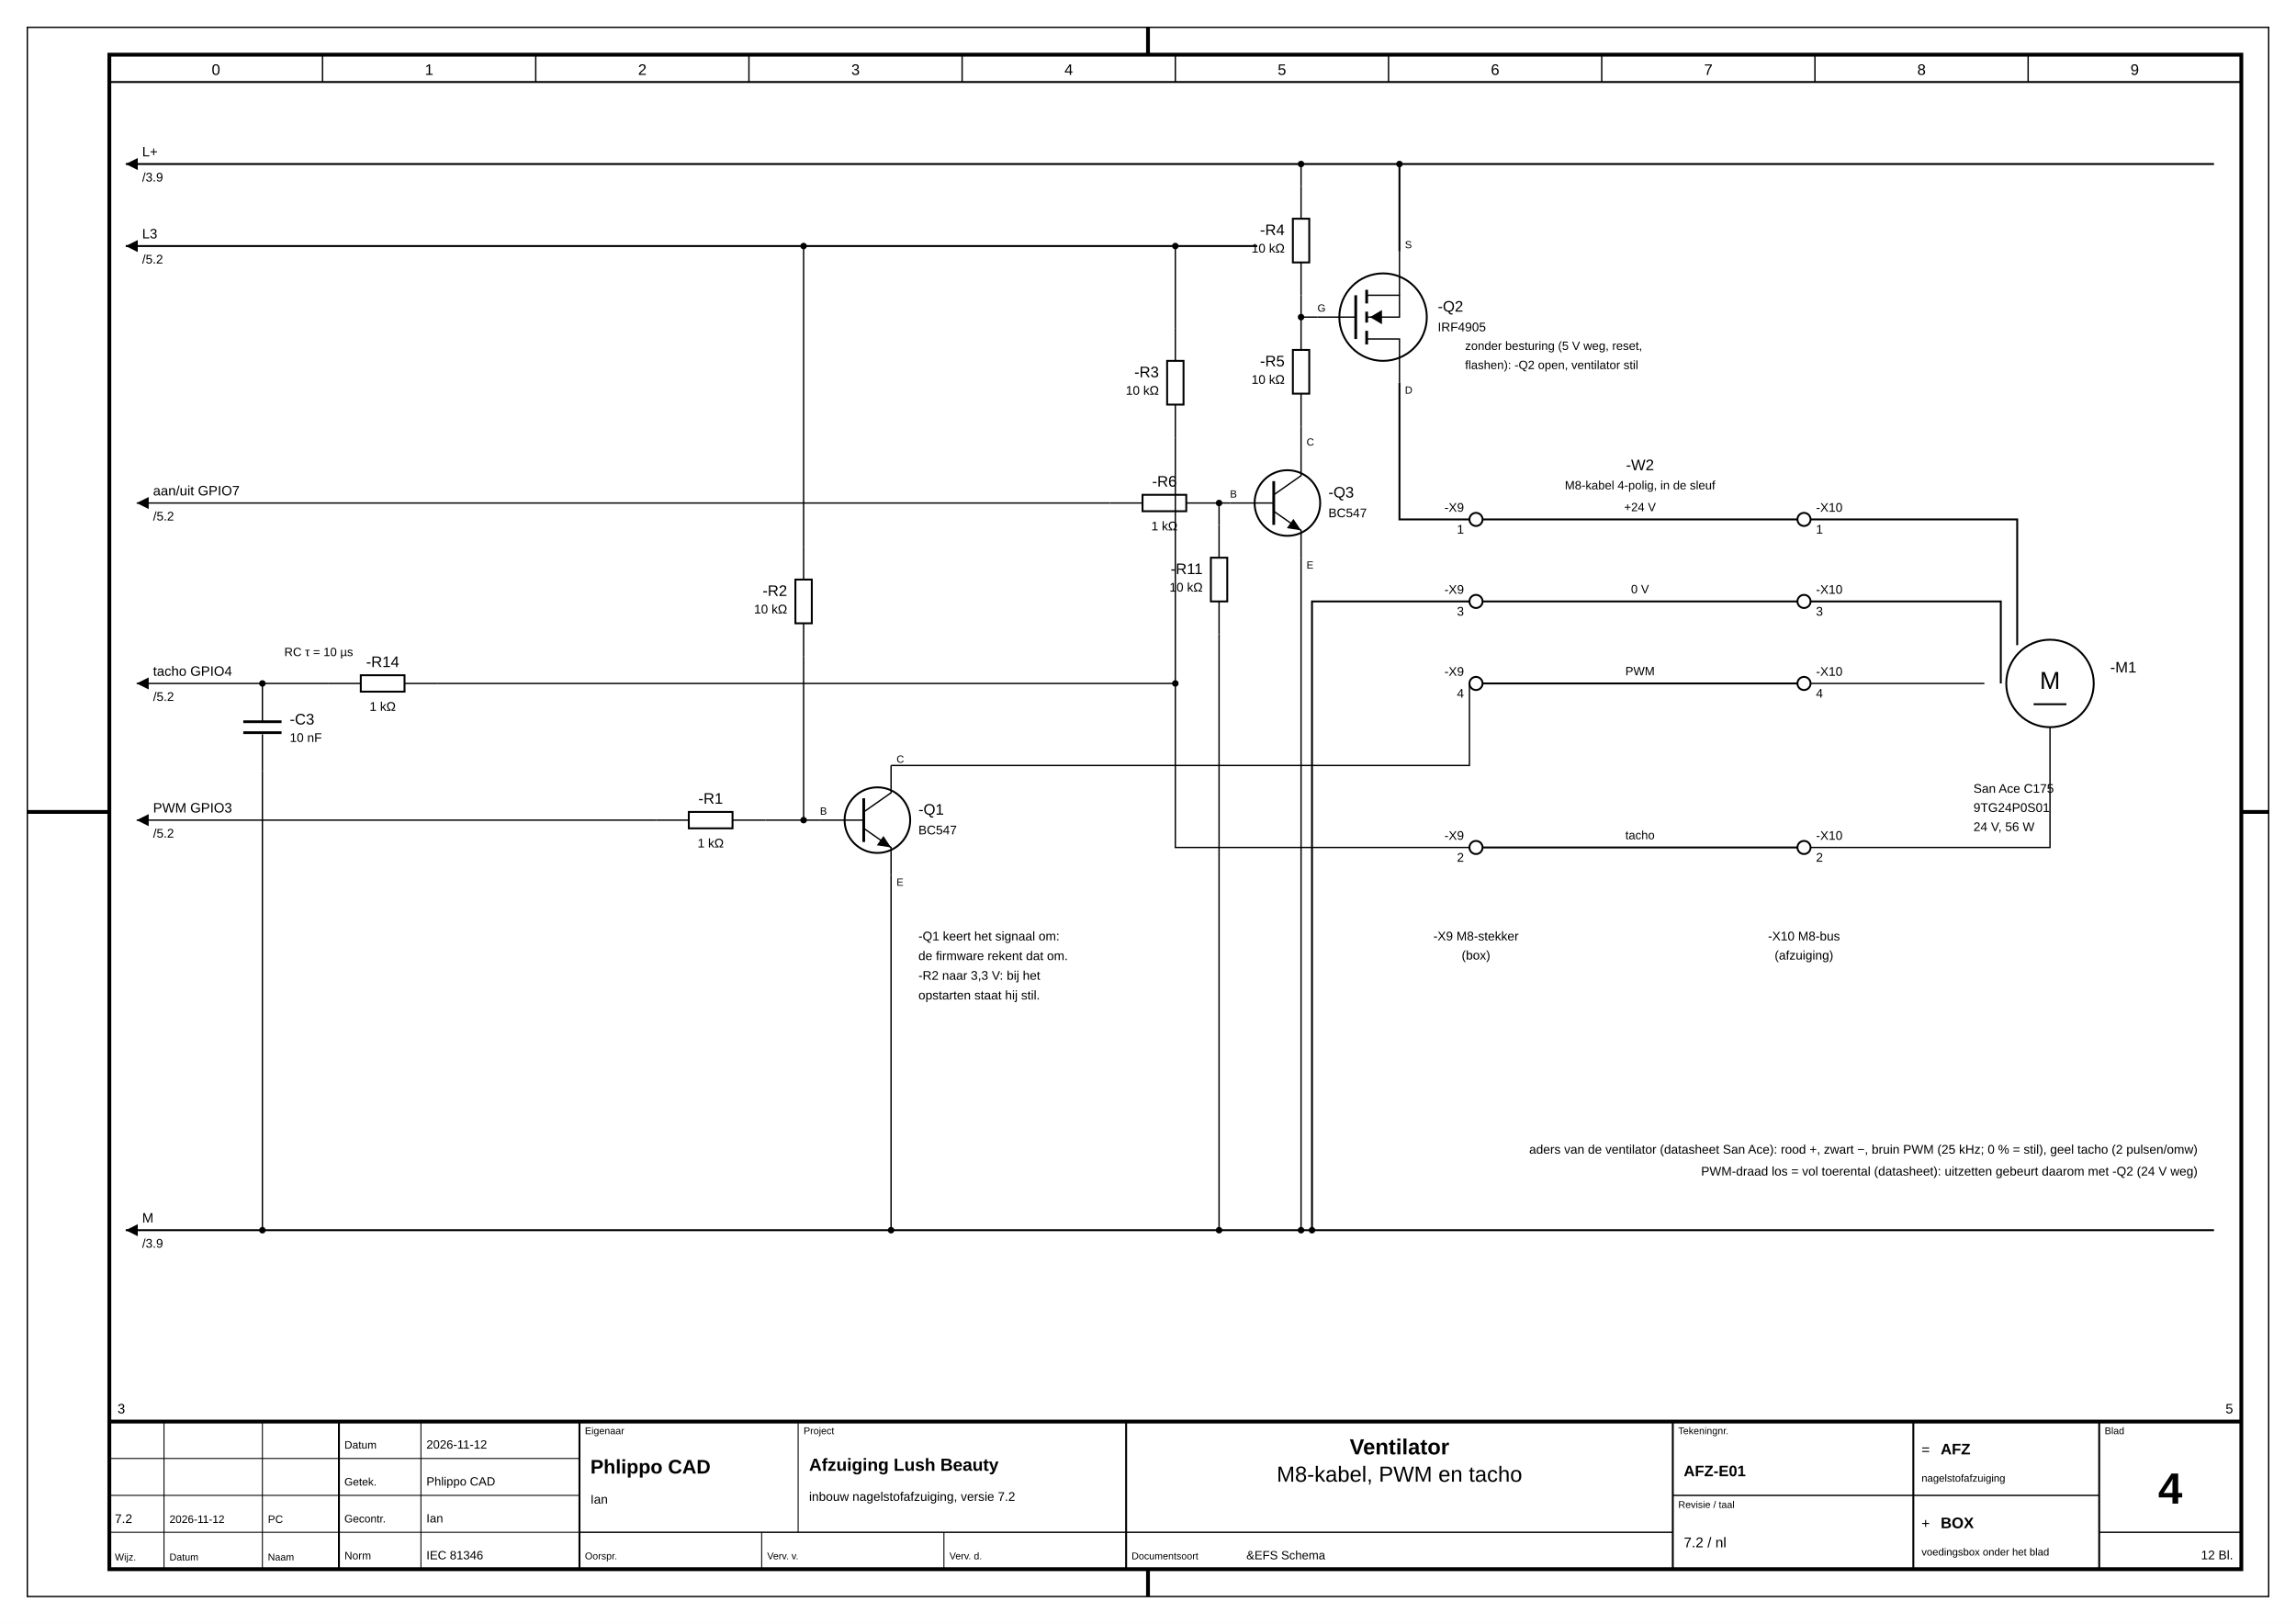
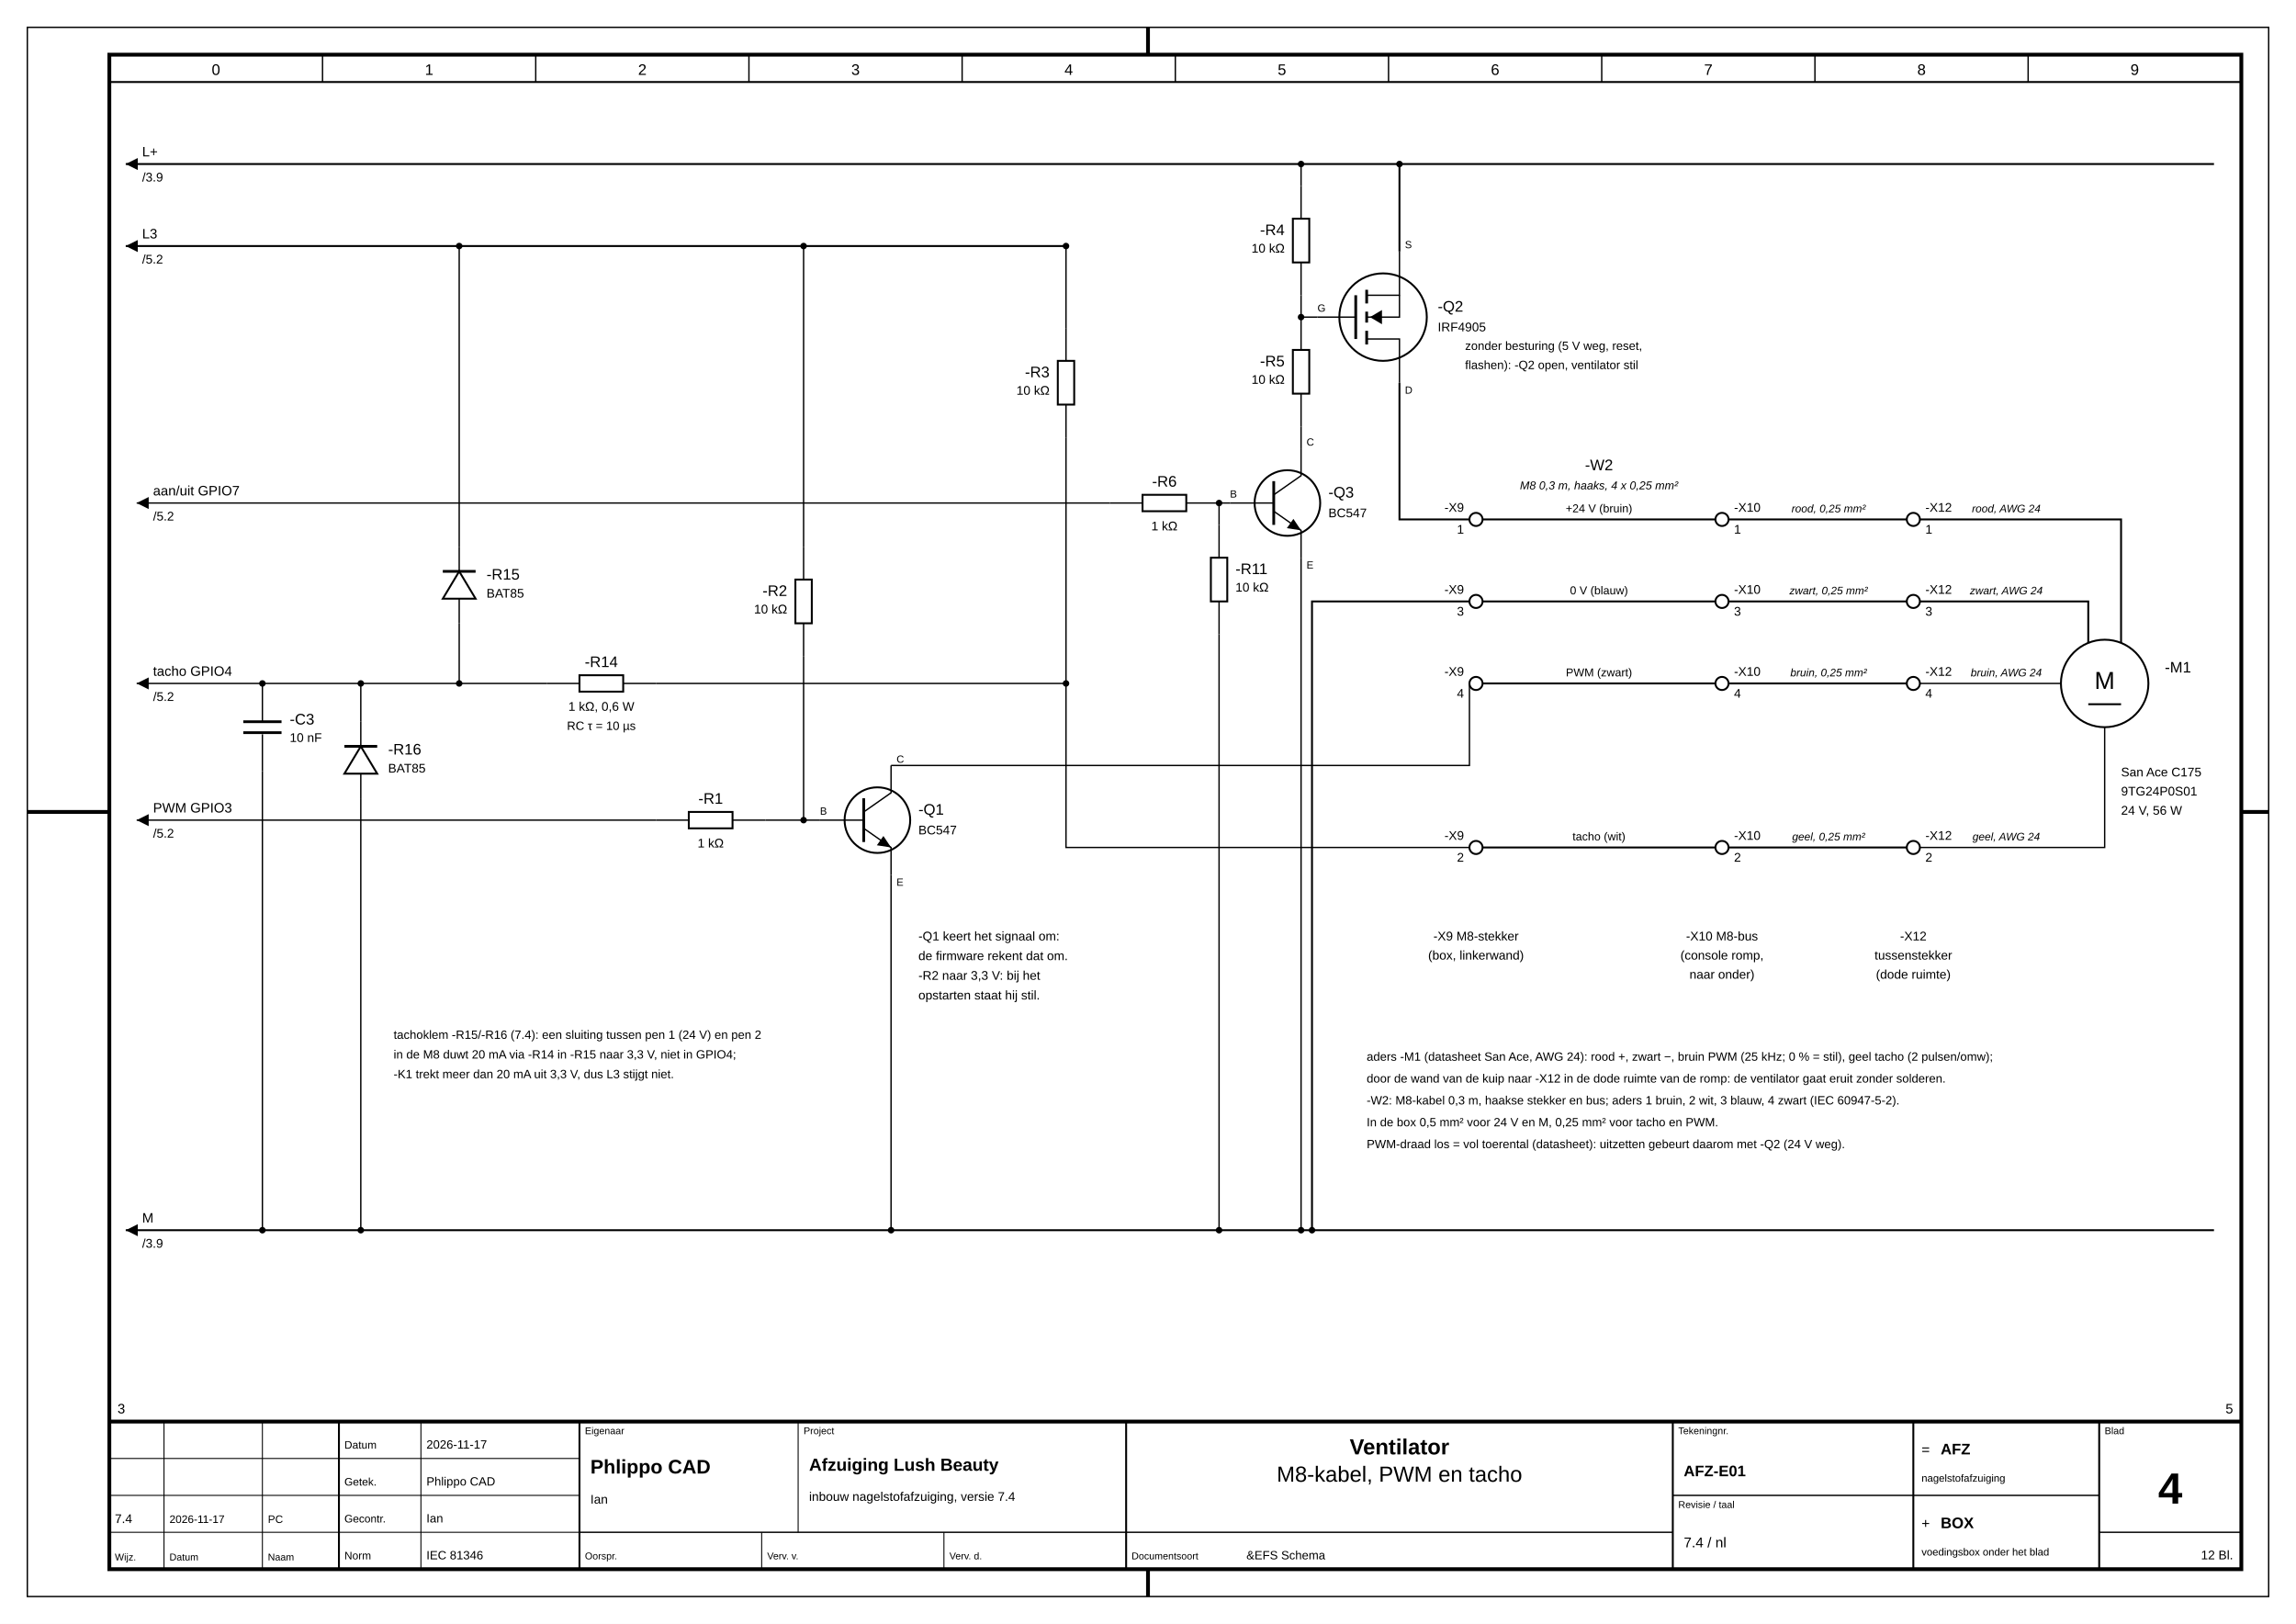
<svg xmlns="http://www.w3.org/2000/svg" viewBox="0 0 420 297" width="420mm" height="297mm" font-family="Arial, Helvetica, sans-serif">
  <rect width="420" height="297" fill="#fff" />
  <rect x="5" y="5" width="410" height="287" fill="none" stroke="#000" stroke-width="0.25" />
  <rect x="20" y="10" width="390" height="277" fill="none" stroke="#000" stroke-width="0.7" />
  <polyline points="210,5 210,10" fill="none" stroke="#000" stroke-width="0.7" />
  <polyline points="210,287 210,292" fill="none" stroke="#000" stroke-width="0.7" />
  <polyline points="5,148.5 20,148.5" fill="none" stroke="#000" stroke-width="0.7" />
  <polyline points="410,148.5 415,148.5" fill="none" stroke="#000" stroke-width="0.7" />
  <polyline points="20,15 410,15" fill="none" stroke="#000" stroke-width="0.35" />
  <text x="39.5" y="13.7" font-size="2.8" text-anchor="middle" fill="#000">0</text>
  <polyline points="59,10 59,15" fill="none" stroke="#000" stroke-width="0.25" />
  <text x="78.5" y="13.7" font-size="2.8" text-anchor="middle" fill="#000">1</text>
  <polyline points="98,10 98,15" fill="none" stroke="#000" stroke-width="0.25" />
  <text x="117.5" y="13.7" font-size="2.8" text-anchor="middle" fill="#000">2</text>
  <polyline points="137,10 137,15" fill="none" stroke="#000" stroke-width="0.25" />
  <text x="156.5" y="13.7" font-size="2.8" text-anchor="middle" fill="#000">3</text>
  <polyline points="176,10 176,15" fill="none" stroke="#000" stroke-width="0.25" />
  <text x="195.5" y="13.7" font-size="2.8" text-anchor="middle" fill="#000">4</text>
  <polyline points="215,10 215,15" fill="none" stroke="#000" stroke-width="0.25" />
  <text x="234.5" y="13.7" font-size="2.8" text-anchor="middle" fill="#000">5</text>
  <polyline points="254,10 254,15" fill="none" stroke="#000" stroke-width="0.25" />
  <text x="273.5" y="13.7" font-size="2.8" text-anchor="middle" fill="#000">6</text>
  <polyline points="293,10 293,15" fill="none" stroke="#000" stroke-width="0.25" />
  <text x="312.5" y="13.7" font-size="2.8" text-anchor="middle" fill="#000">7</text>
  <polyline points="332,10 332,15" fill="none" stroke="#000" stroke-width="0.25" />
  <text x="351.5" y="13.7" font-size="2.8" text-anchor="middle" fill="#000">8</text>
  <polyline points="371,10 371,15" fill="none" stroke="#000" stroke-width="0.25" />
  <text x="390.5" y="13.7" font-size="2.8" text-anchor="middle" fill="#000">9</text>
  <text x="21.5" y="258.5" font-size="2.5" text-anchor="start" fill="#000">3</text>
  <text x="408.5" y="258.5" font-size="2.5" text-anchor="end" fill="#000">5</text>
  <polyline points="20,260 410,260" fill="none" stroke="#000" stroke-width="0.7" />
  <polyline points="20,266.75 62,266.75" fill="none" stroke="#000" stroke-width="0.18" />
  <polyline points="20,273.5 62,273.5" fill="none" stroke="#000" stroke-width="0.18" />
  <polyline points="20,280.25 62,280.25" fill="none" stroke="#000" stroke-width="0.18" />
  <polyline points="30,260 30,287" fill="none" stroke="#000" stroke-width="0.18" />
  <polyline points="48,260 48,287" fill="none" stroke="#000" stroke-width="0.18" />
  <text x="21" y="285.4" font-size="1.8" text-anchor="start" fill="#000">Wijz.</text>
  <text x="31" y="285.4" font-size="1.8" text-anchor="start" fill="#000">Datum</text>
  <text x="49" y="285.4" font-size="1.8" text-anchor="start" fill="#000">Naam</text>
-   <text x="21" y="278.55" font-size="2.3" text-anchor="start" fill="#000">7.2</text>
-   <text x="31" y="278.55" font-size="2" text-anchor="start" fill="#000">2026-11-12</text>
+   <text x="21" y="278.55" font-size="2.3" text-anchor="start" fill="#000">7.4</text>
+   <text x="31" y="278.55" font-size="2" text-anchor="start" fill="#000">2026-11-17</text>
  <text x="49" y="278.55" font-size="2" text-anchor="start" fill="#000">PC</text>
  <polyline points="62,260 62,287" fill="none" stroke="#000" stroke-width="0.35" />
  <polyline points="62,266.75 106,266.75" fill="none" stroke="#000" stroke-width="0.18" />
  <polyline points="62,273.5 106,273.5" fill="none" stroke="#000" stroke-width="0.18" />
  <polyline points="62,280.25 106,280.25" fill="none" stroke="#000" stroke-width="0.18" />
  <polyline points="77,260 77,287" fill="none" stroke="#000" stroke-width="0.18" />
  <text x="63" y="264.95" font-size="2" text-anchor="start" fill="#000">Datum</text>
-   <text x="78" y="264.95" font-size="2.2" text-anchor="start" fill="#000">2026-11-12</text>
+   <text x="78" y="264.95" font-size="2.2" text-anchor="start" fill="#000">2026-11-17</text>
  <text x="63" y="271.7" font-size="2" text-anchor="start" fill="#000">Getek.</text>
  <text x="78" y="271.7" font-size="2.2" text-anchor="start" fill="#000">Phlippo CAD</text>
  <text x="63" y="278.45" font-size="2" text-anchor="start" fill="#000">Gecontr.</text>
  <text x="78" y="278.45" font-size="2.2" text-anchor="start" fill="#000">Ian</text>
  <text x="63" y="285.2" font-size="2" text-anchor="start" fill="#000">Norm</text>
  <text x="78" y="285.2" font-size="2.2" text-anchor="start" fill="#000">IEC 81346</text>
  <polyline points="106,260 106,287" fill="none" stroke="#000" stroke-width="0.35" />
  <polyline points="106,280.25 206,280.25" fill="none" stroke="#000" stroke-width="0.25" />
  <polyline points="146,260 146,280.25" fill="none" stroke="#000" stroke-width="0.18" />
  <text x="107" y="262.3" font-size="1.8" text-anchor="start" fill="#000">Eigenaar</text>
  <text x="108" y="269.5" font-size="3.6" text-anchor="start" fill="#000" font-weight="700">Phlippo CAD</text>
  <text x="108" y="275" font-size="2.3" text-anchor="start" fill="#000">Ian</text>
  <text x="147" y="262.3" font-size="1.8" text-anchor="start" fill="#000">Project</text>
  <text x="148" y="269" font-size="3.2" text-anchor="start" fill="#000" font-weight="700">Afzuiging Lush Beauty</text>
-   <text x="148" y="274.5" font-size="2.3" text-anchor="start" fill="#000">inbouw nagelstofafzuiging, versie 7.2</text>
+   <text x="148" y="274.5" font-size="2.3" text-anchor="start" fill="#000">inbouw nagelstofafzuiging, versie 7.4</text>
  <text x="107" y="285.2" font-size="1.8" text-anchor="start" fill="#000">Oorspr.</text>
  <text x="118" y="285.2" font-size="2" text-anchor="start" fill="#000" />
  <polyline points="139.33,280.25 139.33,287" fill="none" stroke="#000" stroke-width="0.18" />
  <text x="140.33" y="285.2" font-size="1.8" text-anchor="start" fill="#000">Verv. v.</text>
  <text x="151.33" y="285.2" font-size="2" text-anchor="start" fill="#000" />
  <polyline points="172.67,280.25 172.67,287" fill="none" stroke="#000" stroke-width="0.18" />
  <text x="173.67" y="285.2" font-size="1.8" text-anchor="start" fill="#000">Verv. d.</text>
  <text x="184.67" y="285.2" font-size="2" text-anchor="start" fill="#000" />
  <polyline points="206,260 206,287" fill="none" stroke="#000" stroke-width="0.35" />
  <polyline points="206,280.25 306,280.25" fill="none" stroke="#000" stroke-width="0.25" />
  <text x="256" y="266" font-size="4" text-anchor="middle" fill="#000" font-weight="700">Ventilator</text>
  <text x="256" y="271" font-size="4" text-anchor="middle" fill="#000">M8-kabel, PWM en tacho</text>
  <text x="207" y="285.2" font-size="1.8" text-anchor="start" fill="#000">Documentsoort</text>
  <text x="228" y="285.2" font-size="2.2" text-anchor="start" fill="#000">&amp;EFS  Schema</text>
  <polyline points="306,260 306,287" fill="none" stroke="#000" stroke-width="0.35" />
  <polyline points="306,273.5 350,273.5" fill="none" stroke="#000" stroke-width="0.25" />
  <text x="307" y="262.3" font-size="1.8" text-anchor="start" fill="#000">Tekeningnr.</text>
  <text x="308" y="270" font-size="2.8" text-anchor="start" fill="#000" font-weight="700">AFZ-E01</text>
  <text x="307" y="275.8" font-size="1.8" text-anchor="start" fill="#000">Revisie / taal</text>
-   <text x="308" y="283" font-size="2.6" text-anchor="start" fill="#000">7.2 / nl</text>
+   <text x="308" y="283" font-size="2.6" text-anchor="start" fill="#000">7.4 / nl</text>
  <polyline points="350,260 350,287" fill="none" stroke="#000" stroke-width="0.35" />
  <polyline points="350,273.5 384,273.5" fill="none" stroke="#000" stroke-width="0.25" />
  <text x="351.5" y="266" font-size="2.6" text-anchor="start" fill="#000">=</text>
  <text x="355" y="266" font-size="2.8" text-anchor="start" fill="#000" font-weight="700">AFZ</text>
  <text x="351.5" y="271" font-size="1.9" text-anchor="start" fill="#000">nagelstofafzuiging</text>
  <text x="351.5" y="279.5" font-size="2.6" text-anchor="start" fill="#000">+</text>
  <text x="355" y="279.5" font-size="2.8" text-anchor="start" fill="#000" font-weight="700">BOX</text>
  <text x="351.5" y="284.5" font-size="1.9" text-anchor="start" fill="#000">voedingsbox onder het blad</text>
  <polyline points="384,260 384,287" fill="none" stroke="#000" stroke-width="0.35" />
  <polyline points="384,280.25 410,280.25" fill="none" stroke="#000" stroke-width="0.25" />
  <text x="385" y="262.3" font-size="1.8" text-anchor="start" fill="#000">Blad</text>
  <text x="397" y="275" font-size="8" text-anchor="middle" fill="#000" font-weight="700">4</text>
  <text x="408.5" y="285.2" font-size="2.3" text-anchor="end" fill="#000">12 Bl.</text>
  <polyline points="23,30 405,30" fill="none" stroke="#000" stroke-width="0.35" />
  <polygon points="23,30 25.2,28.9 25.2,31.1" fill="#000" />
  <text x="26" y="28.6" font-size="2.5" text-anchor="start" fill="#000">L+</text>
  <text x="26" y="33.2" font-size="2.3" text-anchor="start" fill="#000">/3.9</text>
  <polyline points="23,225 405,225" fill="none" stroke="#000" stroke-width="0.35" />
  <polygon points="23,225 25.2,223.9 25.2,226.1" fill="#000" />
  <text x="26" y="223.6" font-size="2.5" text-anchor="start" fill="#000">M</text>
  <text x="26" y="228.2" font-size="2.3" text-anchor="start" fill="#000">/3.9</text>
-   <polyline points="23,45 230,45" fill="none" stroke="#000" stroke-width="0.35" />
+   <polyline points="23,45 195,45" fill="none" stroke="#000" stroke-width="0.35" />
  <polygon points="23,45 25.2,43.9 25.2,46.1" fill="#000" />
  <text x="26" y="43.6" font-size="2.5" text-anchor="start" fill="#000">L3</text>
  <text x="26" y="48.2" font-size="2.3" text-anchor="start" fill="#000">/5.2</text>
  <circle cx="160.5" cy="150" r="6" fill="none" stroke="#000" stroke-width="0.35" />
  <polyline points="150,150 158,150" fill="none" stroke="#000" stroke-width="0.25" />
  <polyline points="158,146 158,154" fill="none" stroke="#000" stroke-width="0.5" />
  <polyline points="158,148.5 163,145 163,140" fill="none" stroke="#000" stroke-width="0.25" />
  <polyline points="158,151.5 163,155 163,160" fill="none" stroke="#000" stroke-width="0.25" />
  <polygon points="163,155 160.4,154.6 161.6,152.9" fill="#000" />
  <text x="168" y="149" font-size="2.8" text-anchor="start" fill="#000">-Q1</text>
  <text x="168" y="152.6" font-size="2.3" text-anchor="start" fill="#000">BC547</text>
  <text x="164" y="139.5" font-size="1.9" text-anchor="start" fill="#000">C</text>
  <text x="164" y="162" font-size="1.9" text-anchor="start" fill="#000">E</text>
  <text x="150" y="149" font-size="1.9" text-anchor="start" fill="#000">B</text>
  <polyline points="163,160 163,225" fill="none" stroke="#000" stroke-width="0.25" />
  <circle cx="163" cy="225" r="0.6" fill="#000" />
  <polyline points="120,150 126,150" fill="none" stroke="#000" stroke-width="0.25" />
  <rect x="126" y="148.5" width="8" height="3" fill="none" stroke="#000" stroke-width="0.35" />
  <polyline points="134,150 140,150" fill="none" stroke="#000" stroke-width="0.25" />
  <text x="130" y="147" font-size="2.8" text-anchor="middle" fill="#000">-R1</text>
  <text x="130" y="155" font-size="2.3" text-anchor="middle" fill="#000">1 kΩ</text>
  <polyline points="140,150 150,150" fill="none" stroke="#000" stroke-width="0.25" />
  <polyline points="120,150 25,150" fill="none" stroke="#000" stroke-width="0.25" />
  <polygon points="25,150 27.2,148.9 27.2,151.1" fill="#000" />
  <text x="28" y="148.6" font-size="2.5" text-anchor="start" fill="#000">PWM GPIO3</text>
  <text x="28" y="153.2" font-size="2.3" text-anchor="start" fill="#000">/5.2</text>
  <circle cx="147" cy="150" r="0.6" fill="#000" />
  <polyline points="147,150 147,120" fill="none" stroke="#000" stroke-width="0.25" />
  <polyline points="147,100 147,106" fill="none" stroke="#000" stroke-width="0.25" />
  <rect x="145.5" y="106" width="3" height="8" fill="none" stroke="#000" stroke-width="0.35" />
  <polyline points="147,114 147,120" fill="none" stroke="#000" stroke-width="0.25" />
  <text x="144" y="109" font-size="2.8" text-anchor="end" fill="#000">-R2</text>
  <text x="144" y="112.2" font-size="2.3" text-anchor="end" fill="#000">10 kΩ</text>
  <polyline points="147,100 147,45" fill="none" stroke="#000" stroke-width="0.25" />
  <circle cx="147" cy="45" r="0.6" fill="#000" />
  <text x="168" y="172" font-size="2.3" text-anchor="start" fill="#000">-Q1 keert het signaal om:</text>
  <text x="168" y="175.6" font-size="2.3" text-anchor="start" fill="#000">de firmware rekent dat om.</text>
  <text x="168" y="179.2" font-size="2.3" text-anchor="start" fill="#000">-R2 naar 3,3 V: bij het</text>
  <text x="168" y="182.8" font-size="2.3" text-anchor="start" fill="#000">opstarten staat hij stil.</text>
-   <circle cx="215" cy="45" r="0.6" fill="#000" />
-   <polyline points="215,45 215,60" fill="none" stroke="#000" stroke-width="0.25" />
-   <polyline points="215,60 215,66" fill="none" stroke="#000" stroke-width="0.25" />
-   <rect x="213.5" y="66" width="3" height="8" fill="none" stroke="#000" stroke-width="0.35" />
-   <polyline points="215,74 215,80" fill="none" stroke="#000" stroke-width="0.25" />
-   <text x="212" y="69" font-size="2.8" text-anchor="end" fill="#000">-R3</text>
-   <text x="212" y="72.2" font-size="2.3" text-anchor="end" fill="#000">10 kΩ</text>
-   <polyline points="215,80 215,125" fill="none" stroke="#000" stroke-width="0.25" />
-   <circle cx="215" cy="125" r="0.6" fill="#000" />
-   <polyline points="215,125 80,125" fill="none" stroke="#000" stroke-width="0.25" />
-   <polyline points="60,125 66,125" fill="none" stroke="#000" stroke-width="0.25" />
-   <rect x="66" y="123.5" width="8" height="3" fill="none" stroke="#000" stroke-width="0.35" />
-   <polyline points="74,125 80,125" fill="none" stroke="#000" stroke-width="0.25" />
-   <text x="70" y="122" font-size="2.8" text-anchor="middle" fill="#000">-R14</text>
-   <text x="70" y="130" font-size="2.3" text-anchor="middle" fill="#000">1 kΩ</text>
-   <polyline points="60,125 25,125" fill="none" stroke="#000" stroke-width="0.25" />
+   <circle cx="195" cy="45" r="0.6" fill="#000" />
+   <polyline points="195,45 195,60" fill="none" stroke="#000" stroke-width="0.25" />
+   <polyline points="195,60 195,66" fill="none" stroke="#000" stroke-width="0.25" />
+   <rect x="193.5" y="66" width="3" height="8" fill="none" stroke="#000" stroke-width="0.35" />
+   <polyline points="195,74 195,80" fill="none" stroke="#000" stroke-width="0.25" />
+   <text x="192" y="69" font-size="2.8" text-anchor="end" fill="#000">-R3</text>
+   <text x="192" y="72.2" font-size="2.3" text-anchor="end" fill="#000">10 kΩ</text>
+   <polyline points="195,80 195,125" fill="none" stroke="#000" stroke-width="0.25" />
+   <circle cx="195" cy="125" r="0.6" fill="#000" />
+   <polyline points="195,125 120,125" fill="none" stroke="#000" stroke-width="0.25" />
+   <polyline points="100,125 106,125" fill="none" stroke="#000" stroke-width="0.25" />
+   <rect x="106" y="123.5" width="8" height="3" fill="none" stroke="#000" stroke-width="0.35" />
+   <polyline points="114,125 120,125" fill="none" stroke="#000" stroke-width="0.25" />
+   <text x="110" y="122" font-size="2.8" text-anchor="middle" fill="#000">-R14</text>
+   <text x="110" y="130" font-size="2.3" text-anchor="middle" fill="#000">1 kΩ, 0,6 W</text>
+   <polyline points="100,125 25,125" fill="none" stroke="#000" stroke-width="0.25" />
  <polygon points="25,125 27.2,123.9 27.2,126.1" fill="#000" />
  <text x="28" y="123.6" font-size="2.5" text-anchor="start" fill="#000">tacho GPIO4</text>
  <text x="28" y="128.2" font-size="2.3" text-anchor="start" fill="#000">/5.2</text>
+   <text x="110" y="133.5" font-size="2.2" text-anchor="middle" fill="#000">RC τ = 10 µs</text>
  <circle cx="48" cy="125" r="0.6" fill="#000" />
  <polyline points="48,125 48,132" fill="none" stroke="#000" stroke-width="0.25" />
  <polyline points="44.5,132 51.5,132" fill="none" stroke="#000" stroke-width="0.5" />
  <polyline points="44.5,134 51.5,134" fill="none" stroke="#000" stroke-width="0.5" />
  <polyline points="48,134.3 48,141" fill="none" stroke="#000" stroke-width="0.25" />
  <text x="53" y="132.5" font-size="2.8" text-anchor="start" fill="#000">-C3</text>
  <text x="53" y="135.7" font-size="2.3" text-anchor="start" fill="#000">10 nF</text>
  <polyline points="48,141 48,225" fill="none" stroke="#000" stroke-width="0.25" />
  <circle cx="48" cy="225" r="0.6" fill="#000" />
-   <text x="52" y="120" font-size="2.2" text-anchor="start" fill="#000">RC τ = 10 µs</text>
+   <circle cx="66" cy="125" r="0.6" fill="#000" />
+   <polyline points="66,125 66,132" fill="none" stroke="#000" stroke-width="0.25" />
+   <polyline points="66,132 66,136.5" fill="none" stroke="#000" stroke-width="0.25" />
+   <polyline points="63,136.5 69,136.5" fill="none" stroke="#000" stroke-width="0.5" />
+   <polygon points="66,136.5 63,141.5 69,141.5" fill="none" stroke="#000" stroke-width="0.35" />
+   <polyline points="66,141.5 66,146" fill="none" stroke="#000" stroke-width="0.25" />
+   <text x="71" y="138" font-size="2.8" text-anchor="start" fill="#000">-R16</text>
+   <text x="71" y="141.3" font-size="2.3" text-anchor="start" fill="#000">BAT85</text>
+   <polyline points="66,146 66,225" fill="none" stroke="#000" stroke-width="0.25" />
+   <circle cx="66" cy="225" r="0.6" fill="#000" />
+   <circle cx="84" cy="45" r="0.6" fill="#000" />
+   <polyline points="84,45 84,100" fill="none" stroke="#000" stroke-width="0.25" />
+   <polyline points="84,100 84,104.5" fill="none" stroke="#000" stroke-width="0.25" />
+   <polyline points="81,104.5 87,104.5" fill="none" stroke="#000" stroke-width="0.5" />
+   <polygon points="84,104.5 81,109.5 87,109.5" fill="none" stroke="#000" stroke-width="0.35" />
+   <polyline points="84,109.5 84,114" fill="none" stroke="#000" stroke-width="0.25" />
+   <text x="89" y="106" font-size="2.8" text-anchor="start" fill="#000">-R15</text>
+   <text x="89" y="109.3" font-size="2.3" text-anchor="start" fill="#000">BAT85</text>
+   <polyline points="84,114 84,125" fill="none" stroke="#000" stroke-width="0.25" />
+   <circle cx="84" cy="125" r="0.6" fill="#000" />
+   <text x="72" y="190" font-size="2.2" text-anchor="start" fill="#000">tachoklem -R15/-R16 (7.4): een sluiting tussen pen 1 (24 V) en pen 2</text>
+   <text x="72" y="193.6" font-size="2.2" text-anchor="start" fill="#000">in de M8 duwt 20 mA via -R14 in -R15 naar 3,3 V, niet in GPIO4;</text>
+   <text x="72" y="197.2" font-size="2.2" text-anchor="start" fill="#000">-K1 trekt meer dan 20 mA uit 3,3 V, dus L3 stijgt niet.</text>
  <circle cx="256" cy="30" r="0.6" fill="#000" />
  <polyline points="256,30 256,46" fill="none" stroke="#000" stroke-width="0.35" />
  <circle cx="253" cy="58" r="8" fill="none" stroke="#000" stroke-width="0.35" />
  <polyline points="241,58 248,58" fill="none" stroke="#000" stroke-width="0.25" />
  <polyline points="248,54 248,62" fill="none" stroke="#000" stroke-width="0.5" />
  <polyline points="250,53 250,55.5" fill="none" stroke="#000" stroke-width="0.5" />
  <polyline points="250,57 250,59" fill="none" stroke="#000" stroke-width="0.5" />
  <polyline points="250,60.5 250,63" fill="none" stroke="#000" stroke-width="0.5" />
  <polyline points="250,54 256,54 256,46" fill="none" stroke="#000" stroke-width="0.25" />
  <polyline points="250,62 256,62 256,70" fill="none" stroke="#000" stroke-width="0.25" />
  <polyline points="250,58 256,58 256,54" fill="none" stroke="#000" stroke-width="0.25" />
  <polygon points="252.8,58 250.6,56.7 250.6,59.3" fill="#000" transform="rotate(180 251.7 58)" />
  <text x="263" y="57" font-size="2.8" text-anchor="start" fill="#000">-Q2</text>
  <text x="263" y="60.6" font-size="2.3" text-anchor="start" fill="#000">IRF4905</text>
  <text x="257" y="45.4" font-size="1.9" text-anchor="start" fill="#000">S</text>
  <text x="257" y="72" font-size="1.9" text-anchor="start" fill="#000">D</text>
  <text x="241" y="57" font-size="1.9" text-anchor="start" fill="#000">G</text>
  <polyline points="256,70 256,95 268.8,95" fill="none" stroke="#000" stroke-width="0.35" />
  <circle cx="238" cy="30" r="0.6" fill="#000" />
  <polyline points="238,30 238,34" fill="none" stroke="#000" stroke-width="0.25" />
  <polyline points="238,34 238,40" fill="none" stroke="#000" stroke-width="0.25" />
  <rect x="236.5" y="40" width="3" height="8" fill="none" stroke="#000" stroke-width="0.35" />
  <polyline points="238,48 238,54" fill="none" stroke="#000" stroke-width="0.25" />
  <text x="235" y="43" font-size="2.8" text-anchor="end" fill="#000">-R4</text>
  <text x="235" y="46.2" font-size="2.3" text-anchor="end" fill="#000">10 kΩ</text>
  <polyline points="238,54 238,58 241,58" fill="none" stroke="#000" stroke-width="0.25" />
  <circle cx="238" cy="58" r="0.6" fill="#000" />
  <polyline points="238,58 238,64" fill="none" stroke="#000" stroke-width="0.25" />
  <rect x="236.5" y="64" width="3" height="8" fill="none" stroke="#000" stroke-width="0.35" />
  <polyline points="238,72 238,78" fill="none" stroke="#000" stroke-width="0.25" />
  <text x="235" y="67" font-size="2.8" text-anchor="end" fill="#000">-R5</text>
  <text x="235" y="70.2" font-size="2.3" text-anchor="end" fill="#000">10 kΩ</text>
  <polyline points="238,78 238,82" fill="none" stroke="#000" stroke-width="0.25" />
  <circle cx="235.5" cy="92" r="6" fill="none" stroke="#000" stroke-width="0.35" />
  <polyline points="225,92 233,92" fill="none" stroke="#000" stroke-width="0.25" />
  <polyline points="233,88 233,96" fill="none" stroke="#000" stroke-width="0.5" />
  <polyline points="233,90.5 238,87 238,82" fill="none" stroke="#000" stroke-width="0.25" />
  <polyline points="233,93.5 238,97 238,102" fill="none" stroke="#000" stroke-width="0.25" />
  <polygon points="238,97 235.4,96.6 236.6,94.9" fill="#000" />
  <text x="243" y="91" font-size="2.8" text-anchor="start" fill="#000">-Q3</text>
  <text x="243" y="94.6" font-size="2.3" text-anchor="start" fill="#000">BC547</text>
  <text x="239" y="81.5" font-size="1.9" text-anchor="start" fill="#000">C</text>
  <text x="239" y="104" font-size="1.9" text-anchor="start" fill="#000">E</text>
  <text x="225" y="91" font-size="1.9" text-anchor="start" fill="#000">B</text>
  <polyline points="238,102 238,225" fill="none" stroke="#000" stroke-width="0.25" />
  <circle cx="238" cy="225" r="0.6" fill="#000" />
  <polyline points="203,92 209,92" fill="none" stroke="#000" stroke-width="0.25" />
  <rect x="209" y="90.5" width="8" height="3" fill="none" stroke="#000" stroke-width="0.35" />
  <polyline points="217,92 223,92" fill="none" stroke="#000" stroke-width="0.25" />
  <text x="213" y="89" font-size="2.8" text-anchor="middle" fill="#000">-R6</text>
  <text x="213" y="97" font-size="2.3" text-anchor="middle" fill="#000">1 kΩ</text>
  <polyline points="223,92 225,92" fill="none" stroke="#000" stroke-width="0.25" />
  <circle cx="223" cy="92" r="0.6" fill="#000" />
  <polyline points="223,92 223,96" fill="none" stroke="#000" stroke-width="0.25" />
  <polyline points="223,96 223,102" fill="none" stroke="#000" stroke-width="0.25" />
  <rect x="221.5" y="102" width="3" height="8" fill="none" stroke="#000" stroke-width="0.35" />
  <polyline points="223,110 223,116" fill="none" stroke="#000" stroke-width="0.25" />
-   <text x="220" y="105" font-size="2.8" text-anchor="end" fill="#000">-R11</text>
-   <text x="220" y="108.2" font-size="2.3" text-anchor="end" fill="#000">10 kΩ</text>
+   <text x="226" y="105" font-size="2.8" text-anchor="start" fill="#000">-R11</text>
+   <text x="226" y="108.2" font-size="2.3" text-anchor="start" fill="#000">10 kΩ</text>
  <polyline points="223,116 223,225" fill="none" stroke="#000" stroke-width="0.25" />
  <circle cx="223" cy="225" r="0.6" fill="#000" />
  <polyline points="203,92 25,92" fill="none" stroke="#000" stroke-width="0.25" />
  <polygon points="25,92 27.2,90.9 27.2,93.1" fill="#000" />
  <text x="28" y="90.6" font-size="2.5" text-anchor="start" fill="#000">aan/uit GPIO7</text>
  <text x="28" y="95.2" font-size="2.3" text-anchor="start" fill="#000">/5.2</text>
  <text x="268" y="64" font-size="2.2" text-anchor="start" fill="#000">zonder besturing (5 V weg, reset,</text>
  <text x="268" y="67.5" font-size="2.2" text-anchor="start" fill="#000">flashen): -Q2 open, ventilator stil</text>
  <polyline points="268.8,110 240,110 240,225" fill="none" stroke="#000" stroke-width="0.35" />
  <circle cx="240" cy="225" r="0.6" fill="#000" />
  <polyline points="163,140 163,140 268.8,140 268.8,125" fill="none" stroke="#000" stroke-width="0.25" />
-   <polyline points="215,125 215,155 268.8,155" fill="none" stroke="#000" stroke-width="0.25" />
+   <polyline points="195,125 195,155 268.8,155" fill="none" stroke="#000" stroke-width="0.25" />
  <circle cx="270" cy="95" r="1.2" fill="#fff" stroke="#000" stroke-width="0.35" />
  <text x="267.8" y="93.6" font-size="2.3" text-anchor="end" fill="#000">-X9</text>
  <text x="267.8" y="97.6" font-size="2.3" text-anchor="end" fill="#000">1</text>
-   <circle cx="330" cy="95" r="1.2" fill="#fff" stroke="#000" stroke-width="0.35" />
-   <text x="332.2" y="93.6" font-size="2.3" text-anchor="start" fill="#000">-X10</text>
-   <text x="332.2" y="97.6" font-size="2.3" text-anchor="start" fill="#000">1</text>
-   <polyline points="271.2,95 328.8,95" fill="none" stroke="#000" stroke-width="0.35" />
-   <text x="300" y="93.5" font-size="2.2" text-anchor="middle" fill="#000">+24 V</text>
+   <circle cx="315" cy="95" r="1.2" fill="#fff" stroke="#000" stroke-width="0.35" />
+   <text x="317.2" y="93.6" font-size="2.3" text-anchor="start" fill="#000">-X10</text>
+   <text x="317.2" y="97.6" font-size="2.3" text-anchor="start" fill="#000">1</text>
+   <circle cx="350" cy="95" r="1.2" fill="#fff" stroke="#000" stroke-width="0.35" />
+   <text x="352.2" y="93.6" font-size="2.3" text-anchor="start" fill="#000">-X12</text>
+   <text x="352.2" y="97.6" font-size="2.3" text-anchor="start" fill="#000">1</text>
+   <polyline points="271.2,95 313.8,95" fill="none" stroke="#000" stroke-width="0.35" />
+   <polyline points="316.2,95 348.8,95" fill="none" stroke="#000" stroke-width="0.35" />
+   <text x="292.5" y="93.7" font-size="2.1" text-anchor="middle" fill="#000">+24 V (bruin)</text>
+   <text x="334.5" y="93.7" font-size="2" text-anchor="middle" fill="#000" font-style="italic">rood, 0,25 mm²</text>
+   <text x="367" y="93.7" font-size="2" text-anchor="middle" fill="#000" font-style="italic">rood, AWG 24</text>
  <circle cx="270" cy="110" r="1.2" fill="#fff" stroke="#000" stroke-width="0.35" />
  <text x="267.8" y="108.6" font-size="2.3" text-anchor="end" fill="#000">-X9</text>
  <text x="267.8" y="112.6" font-size="2.3" text-anchor="end" fill="#000">3</text>
-   <circle cx="330" cy="110" r="1.2" fill="#fff" stroke="#000" stroke-width="0.35" />
-   <text x="332.2" y="108.6" font-size="2.3" text-anchor="start" fill="#000">-X10</text>
-   <text x="332.2" y="112.6" font-size="2.3" text-anchor="start" fill="#000">3</text>
-   <polyline points="271.2,110 328.8,110" fill="none" stroke="#000" stroke-width="0.35" />
-   <text x="300" y="108.5" font-size="2.2" text-anchor="middle" fill="#000">0 V</text>
+   <circle cx="315" cy="110" r="1.2" fill="#fff" stroke="#000" stroke-width="0.35" />
+   <text x="317.2" y="108.6" font-size="2.3" text-anchor="start" fill="#000">-X10</text>
+   <text x="317.2" y="112.6" font-size="2.3" text-anchor="start" fill="#000">3</text>
+   <circle cx="350" cy="110" r="1.2" fill="#fff" stroke="#000" stroke-width="0.35" />
+   <text x="352.2" y="108.6" font-size="2.3" text-anchor="start" fill="#000">-X12</text>
+   <text x="352.2" y="112.6" font-size="2.3" text-anchor="start" fill="#000">3</text>
+   <polyline points="271.2,110 313.8,110" fill="none" stroke="#000" stroke-width="0.35" />
+   <polyline points="316.2,110 348.8,110" fill="none" stroke="#000" stroke-width="0.35" />
+   <text x="292.5" y="108.7" font-size="2.1" text-anchor="middle" fill="#000">0 V (blauw)</text>
+   <text x="334.5" y="108.7" font-size="2" text-anchor="middle" fill="#000" font-style="italic">zwart, 0,25 mm²</text>
+   <text x="367" y="108.7" font-size="2" text-anchor="middle" fill="#000" font-style="italic">zwart, AWG 24</text>
  <circle cx="270" cy="125" r="1.2" fill="#fff" stroke="#000" stroke-width="0.35" />
  <text x="267.8" y="123.6" font-size="2.3" text-anchor="end" fill="#000">-X9</text>
  <text x="267.8" y="127.6" font-size="2.3" text-anchor="end" fill="#000">4</text>
-   <circle cx="330" cy="125" r="1.2" fill="#fff" stroke="#000" stroke-width="0.35" />
-   <text x="332.2" y="123.6" font-size="2.3" text-anchor="start" fill="#000">-X10</text>
-   <text x="332.2" y="127.6" font-size="2.3" text-anchor="start" fill="#000">4</text>
-   <polyline points="271.2,125 328.8,125" fill="none" stroke="#000" stroke-width="0.35" />
-   <text x="300" y="123.5" font-size="2.2" text-anchor="middle" fill="#000">PWM</text>
+   <circle cx="315" cy="125" r="1.2" fill="#fff" stroke="#000" stroke-width="0.35" />
+   <text x="317.2" y="123.6" font-size="2.3" text-anchor="start" fill="#000">-X10</text>
+   <text x="317.2" y="127.6" font-size="2.3" text-anchor="start" fill="#000">4</text>
+   <circle cx="350" cy="125" r="1.2" fill="#fff" stroke="#000" stroke-width="0.35" />
+   <text x="352.2" y="123.6" font-size="2.3" text-anchor="start" fill="#000">-X12</text>
+   <text x="352.2" y="127.6" font-size="2.3" text-anchor="start" fill="#000">4</text>
+   <polyline points="271.2,125 313.8,125" fill="none" stroke="#000" stroke-width="0.35" />
+   <polyline points="316.2,125 348.8,125" fill="none" stroke="#000" stroke-width="0.35" />
+   <text x="292.5" y="123.7" font-size="2.1" text-anchor="middle" fill="#000">PWM (zwart)</text>
+   <text x="334.5" y="123.7" font-size="2" text-anchor="middle" fill="#000" font-style="italic">bruin, 0,25 mm²</text>
+   <text x="367" y="123.7" font-size="2" text-anchor="middle" fill="#000" font-style="italic">bruin, AWG 24</text>
  <circle cx="270" cy="155" r="1.2" fill="#fff" stroke="#000" stroke-width="0.35" />
  <text x="267.8" y="153.6" font-size="2.3" text-anchor="end" fill="#000">-X9</text>
  <text x="267.8" y="157.6" font-size="2.3" text-anchor="end" fill="#000">2</text>
-   <circle cx="330" cy="155" r="1.2" fill="#fff" stroke="#000" stroke-width="0.35" />
-   <text x="332.2" y="153.6" font-size="2.3" text-anchor="start" fill="#000">-X10</text>
-   <text x="332.2" y="157.6" font-size="2.3" text-anchor="start" fill="#000">2</text>
-   <polyline points="271.2,155 328.8,155" fill="none" stroke="#000" stroke-width="0.35" />
-   <text x="300" y="153.5" font-size="2.2" text-anchor="middle" fill="#000">tacho</text>
+   <circle cx="315" cy="155" r="1.2" fill="#fff" stroke="#000" stroke-width="0.35" />
+   <text x="317.2" y="153.6" font-size="2.3" text-anchor="start" fill="#000">-X10</text>
+   <text x="317.2" y="157.6" font-size="2.3" text-anchor="start" fill="#000">2</text>
+   <circle cx="350" cy="155" r="1.2" fill="#fff" stroke="#000" stroke-width="0.35" />
+   <text x="352.2" y="153.6" font-size="2.3" text-anchor="start" fill="#000">-X12</text>
+   <text x="352.2" y="157.6" font-size="2.3" text-anchor="start" fill="#000">2</text>
+   <polyline points="271.2,155 313.8,155" fill="none" stroke="#000" stroke-width="0.35" />
+   <polyline points="316.2,155 348.8,155" fill="none" stroke="#000" stroke-width="0.35" />
+   <text x="292.5" y="153.7" font-size="2.1" text-anchor="middle" fill="#000">tacho (wit)</text>
+   <text x="334.5" y="153.7" font-size="2" text-anchor="middle" fill="#000" font-style="italic">geel, 0,25 mm²</text>
+   <text x="367" y="153.7" font-size="2" text-anchor="middle" fill="#000" font-style="italic">geel, AWG 24</text>
  <text x="270" y="172" font-size="2.3" text-anchor="middle" fill="#000">-X9 M8-stekker</text>
-   <text x="270" y="175.5" font-size="2.3" text-anchor="middle" fill="#000">(box)</text>
-   <text x="330" y="172" font-size="2.3" text-anchor="middle" fill="#000">-X10 M8-bus</text>
-   <text x="330" y="175.5" font-size="2.3" text-anchor="middle" fill="#000">(afzuiging)</text>
-   <text x="300" y="86" font-size="2.8" text-anchor="middle" fill="#000">-W2</text>
-   <text x="300" y="89.5" font-size="2.2" text-anchor="middle" fill="#000">M8-kabel 4-polig, in de sleuf</text>
-   <polyline points="331.2,95 369,95 369,118" fill="none" stroke="#000" stroke-width="0.35" />
-   <polyline points="331.2,110 366,110 366,125" fill="none" stroke="#000" stroke-width="0.35" />
-   <polyline points="331.2,125 363,125" fill="none" stroke="#000" stroke-width="0.25" />
-   <polyline points="331.2,155 375,155 375,133" fill="none" stroke="#000" stroke-width="0.25" />
-   <circle cx="375" cy="125" r="8" fill="#fff" stroke="#000" stroke-width="0.35" />
-   <text x="375" y="126" font-size="4.5" text-anchor="middle" fill="#000">M</text>
-   <polyline points="372,128.8 378,128.8" fill="none" stroke="#000" stroke-width="0.35" />
-   <text x="386" y="123" font-size="2.8" text-anchor="start" fill="#000">-M1</text>
-   <text x="361" y="145" font-size="2.3" text-anchor="start" fill="#000">San Ace C175</text>
-   <text x="361" y="148.5" font-size="2.3" text-anchor="start" fill="#000">9TG24P0S01</text>
-   <text x="361" y="152" font-size="2.3" text-anchor="start" fill="#000">24 V, 56 W</text>
-   <text x="402" y="211" font-size="2.3" text-anchor="end" fill="#000">aders van de ventilator (datasheet San Ace): rood +, zwart −, bruin PWM (25 kHz; 0 % = stil), geel tacho (2 pulsen/omw)</text>
-   <text x="402" y="215" font-size="2.3" text-anchor="end" fill="#000">PWM-draad los = vol toerental (datasheet): uitzetten gebeurt daarom met -Q2 (24 V weg)</text>
+   <text x="270" y="175.5" font-size="2.3" text-anchor="middle" fill="#000">(box, linkerwand)</text>
+   <text x="315" y="172" font-size="2.3" text-anchor="middle" fill="#000">-X10 M8-bus</text>
+   <text x="315" y="175.5" font-size="2.3" text-anchor="middle" fill="#000">(console romp,</text>
+   <text x="315" y="179" font-size="2.3" text-anchor="middle" fill="#000">naar onder)</text>
+   <text x="350" y="172" font-size="2.3" text-anchor="middle" fill="#000">-X12</text>
+   <text x="350" y="175.5" font-size="2.3" text-anchor="middle" fill="#000">tussenstekker</text>
+   <text x="350" y="179" font-size="2.3" text-anchor="middle" fill="#000">(dode ruimte)</text>
+   <text x="292.5" y="86" font-size="2.8" text-anchor="middle" fill="#000">-W2</text>
+   <text x="292.5" y="89.5" font-size="2.1" text-anchor="middle" fill="#000" font-style="italic">M8 0,3 m, haaks, 4 x 0,25 mm²</text>
+   <polyline points="351.2,95 388,95 388,117.6" fill="none" stroke="#000" stroke-width="0.35" />
+   <polyline points="351.2,110 382,110 382,117.6" fill="none" stroke="#000" stroke-width="0.35" />
+   <polyline points="351.2,125 377,125" fill="none" stroke="#000" stroke-width="0.25" />
+   <polyline points="351.2,155 385,155 385,133" fill="none" stroke="#000" stroke-width="0.25" />
+   <circle cx="385" cy="125" r="8" fill="#fff" stroke="#000" stroke-width="0.35" />
+   <text x="385" y="126" font-size="4.5" text-anchor="middle" fill="#000">M</text>
+   <polyline points="382,128.8 388,128.8" fill="none" stroke="#000" stroke-width="0.35" />
+   <text x="396" y="123" font-size="2.8" text-anchor="start" fill="#000">-M1</text>
+   <text x="388" y="142" font-size="2.3" text-anchor="start" fill="#000">San Ace C175</text>
+   <text x="388" y="145.5" font-size="2.3" text-anchor="start" fill="#000">9TG24P0S01</text>
+   <text x="388" y="149" font-size="2.3" text-anchor="start" fill="#000">24 V, 56 W</text>
+   <text x="250" y="194" font-size="2.2" text-anchor="start" fill="#000">aders -M1 (datasheet San Ace, AWG 24): rood +, zwart −, bruin PWM (25 kHz; 0 % = stil), geel tacho (2 pulsen/omw);</text>
+   <text x="250" y="198" font-size="2.2" text-anchor="start" fill="#000">door de wand van de kuip naar -X12 in de dode ruimte van de romp: de ventilator gaat eruit zonder solderen.</text>
+   <text x="250" y="202" font-size="2.2" text-anchor="start" fill="#000">-W2: M8-kabel 0,3 m, haakse stekker en bus; aders 1 bruin, 2 wit, 3 blauw, 4 zwart (IEC 60947-5-2).</text>
+   <text x="250" y="206" font-size="2.2" text-anchor="start" fill="#000">In de box 0,5 mm² voor 24 V en M, 0,25 mm² voor tacho en PWM.</text>
+   <text x="250" y="210" font-size="2.2" text-anchor="start" fill="#000">PWM-draad los = vol toerental (datasheet): uitzetten gebeurt daarom met -Q2 (24 V weg).</text>
</svg>
